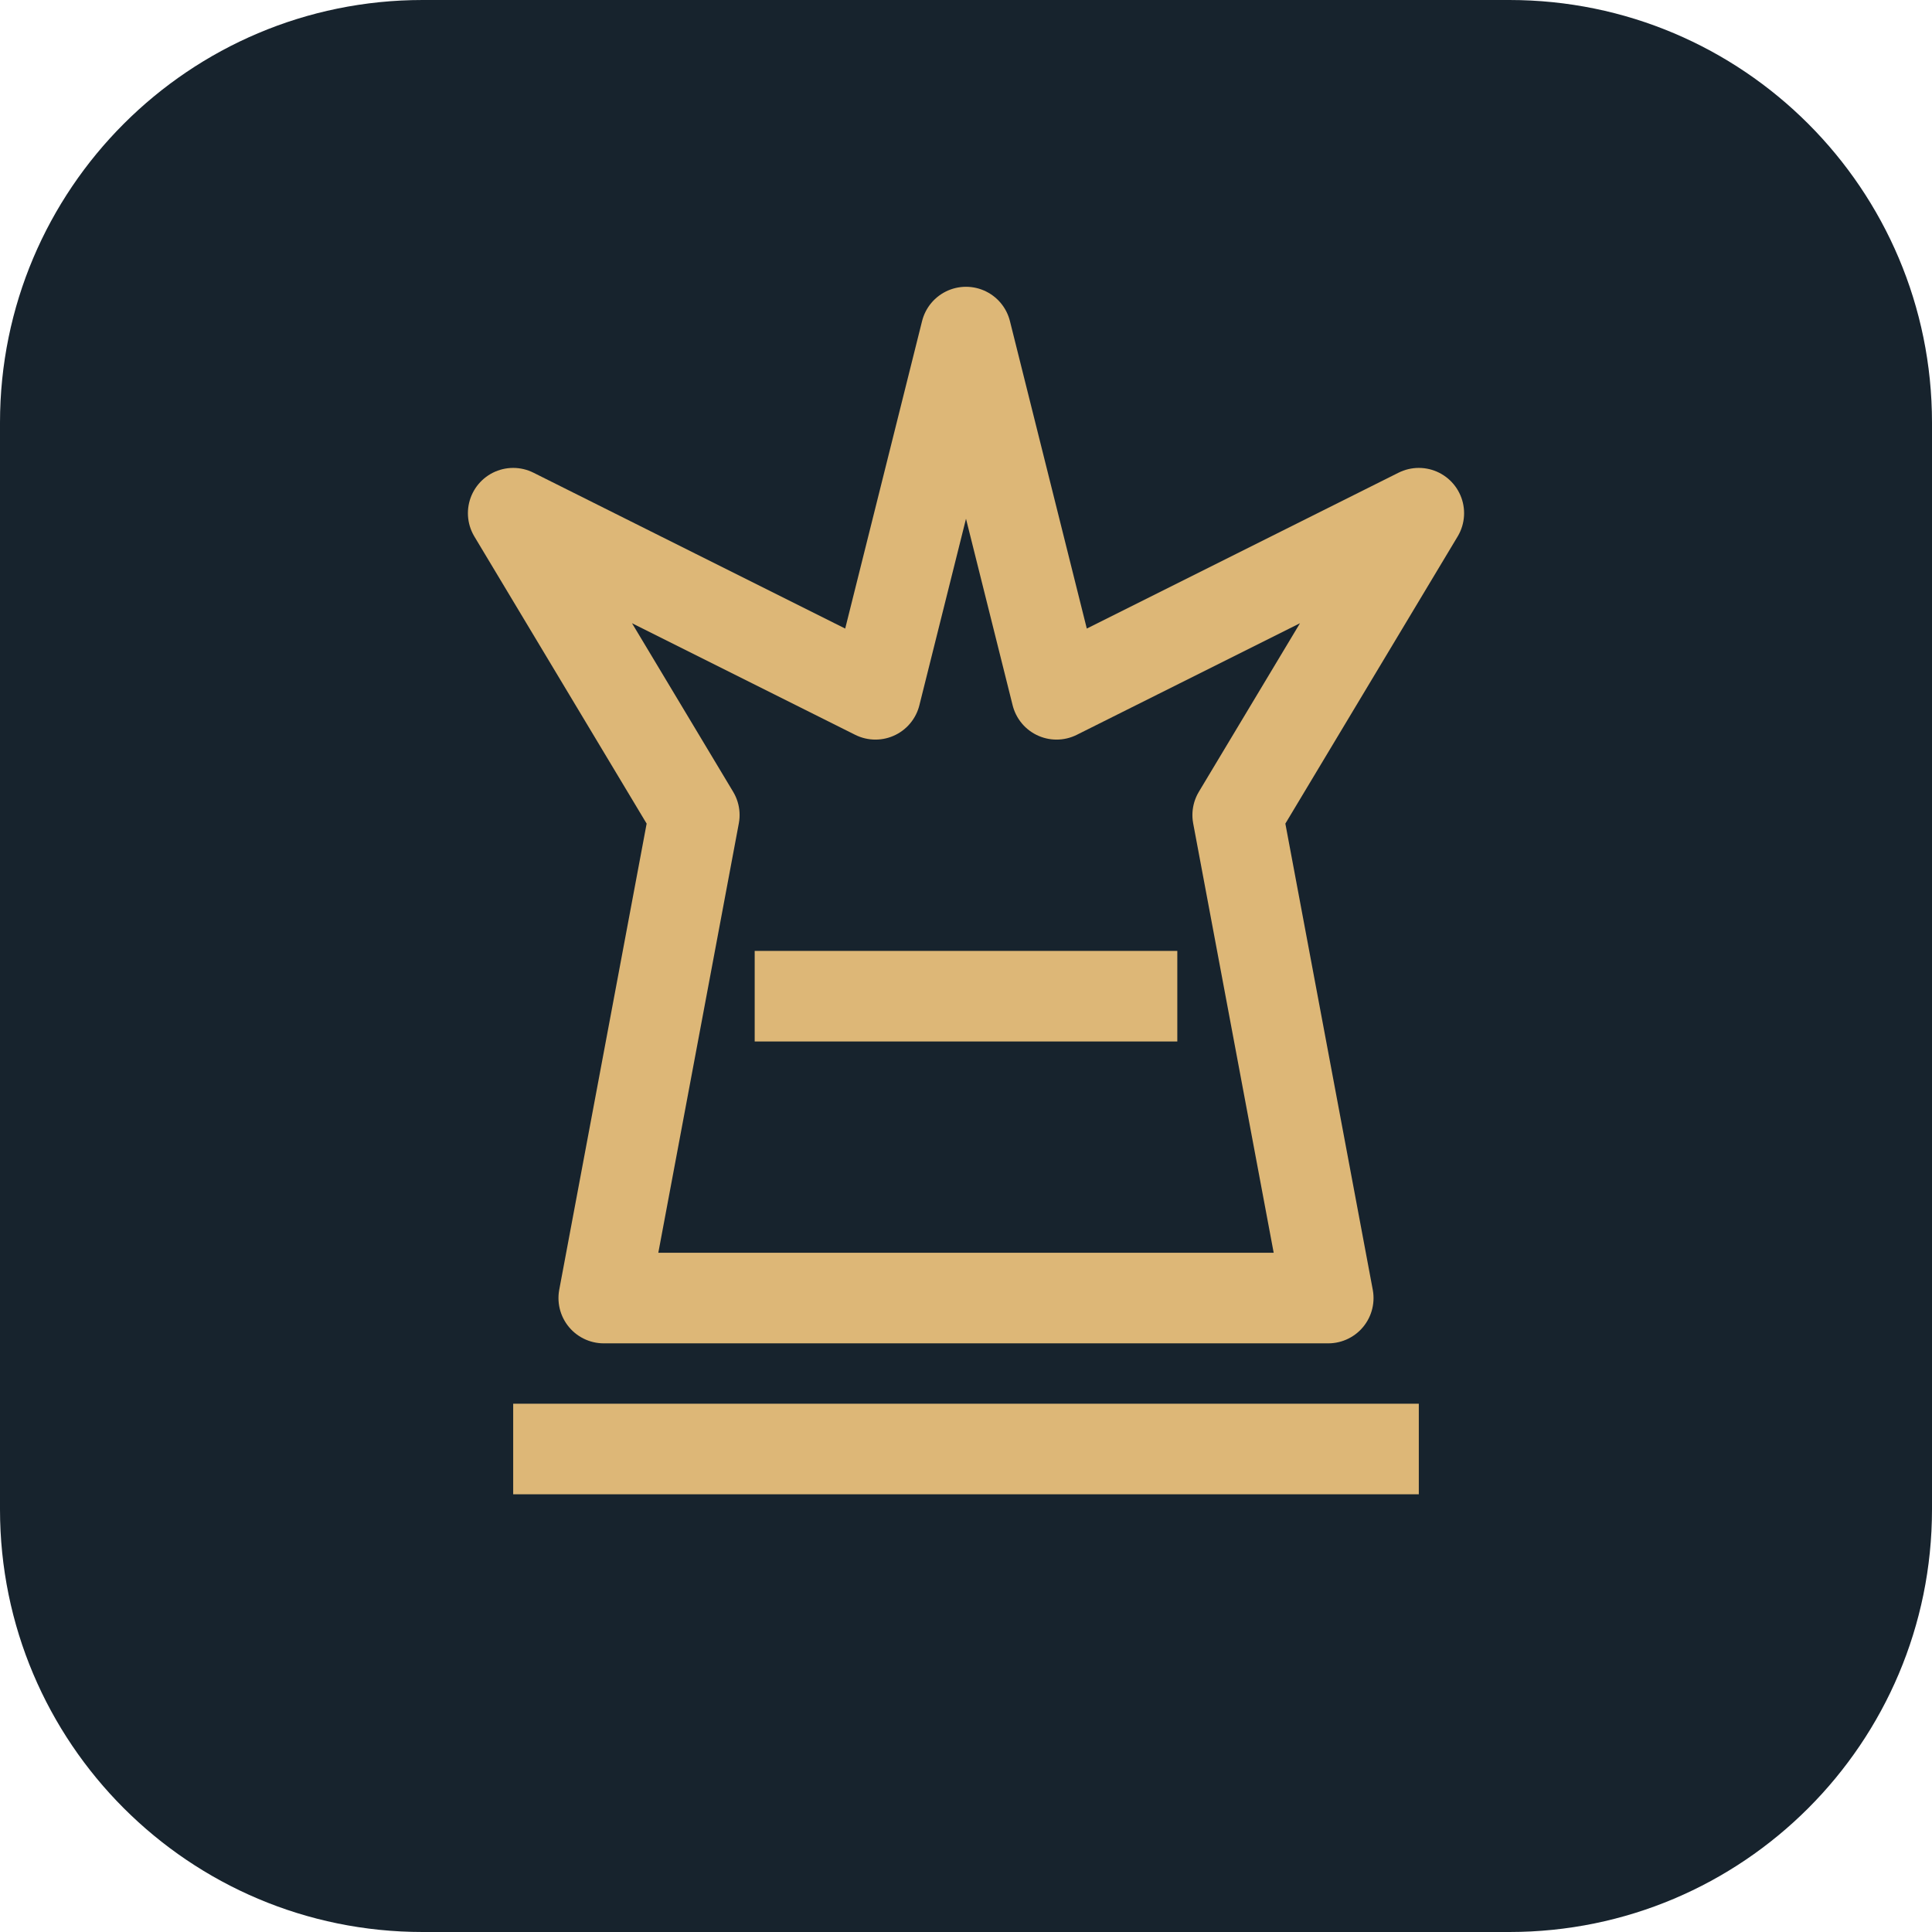
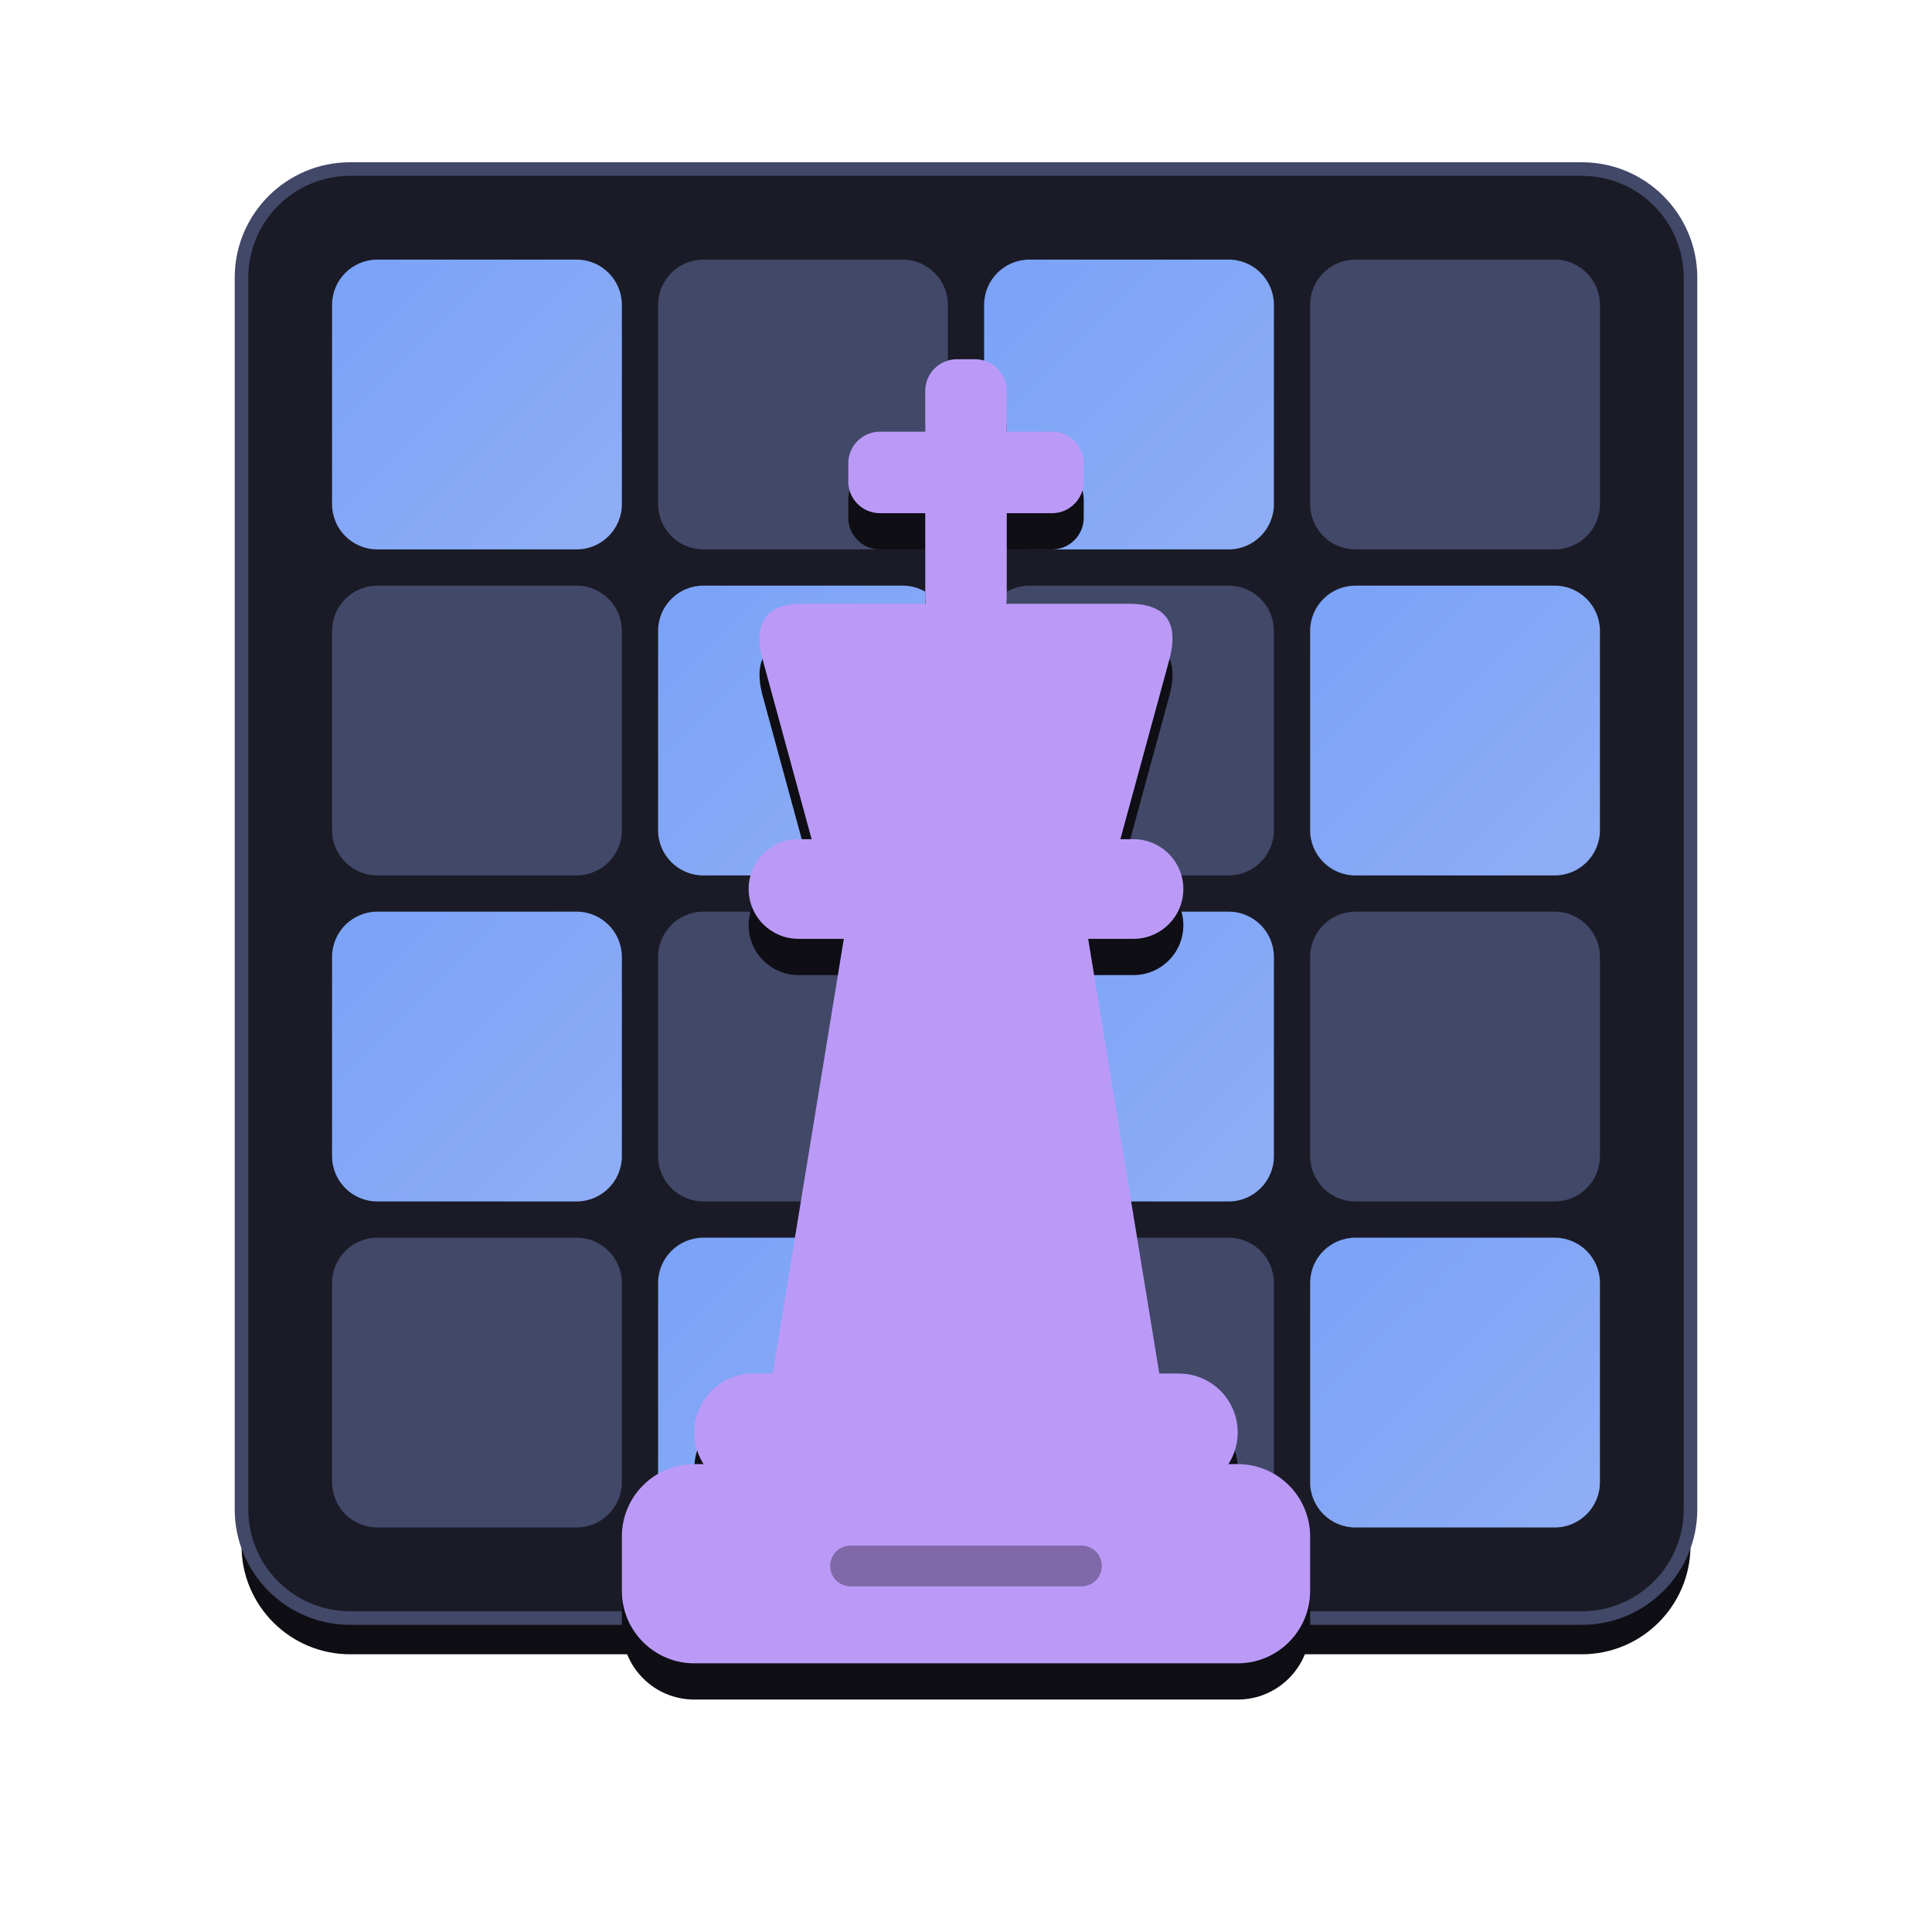
- <svg xmlns="http://www.w3.org/2000/svg" viewBox="0 0 64 64">
-   <rect width="64" height="64" rx="14" fill="#17232d" />
-   <g fill="none" stroke="#ddb777" stroke-width="3" stroke-linejoin="round">
-     <path d="M17 48h30M20 43h24L41 27l6-10-12 6-3-12-3 12-12-6 6 10z" />
-     <path d="M25 33h14" />
+ <svg xmlns="http://www.w3.org/2000/svg" width="512" height="512" viewBox="0 0 512 512">
+   <defs>
+     <linearGradient id="square" x1="0" y1="0" x2="1" y2="1">
+       <stop stop-color="#7aa2f7" />
+       <stop offset="1" stop-color="#8faef6" />
+     </linearGradient>
+   </defs>
+   <g transform="translate(256 256) scale(1.2) translate(-256 -252)">
+     <rect x="96" y="76" width="320" height="320" rx="24" fill="#0e0e14" transform="translate(0 8)" />
+     <rect x="96" y="76" width="320" height="320" rx="24" fill="#1a1b26" stroke="#414868" stroke-width="3" />
+     <g>
+       <rect x="116" y="96" width="64" height="64" rx="10" fill="url(#square)" />
+       <rect x="188" y="96" width="64" height="64" rx="10" fill="#414868" />
+       <rect x="260" y="96" width="64" height="64" rx="10" fill="url(#square)" />
+       <rect x="332" y="96" width="64" height="64" rx="10" fill="#414868" />
+       <rect x="116" y="168" width="64" height="64" rx="10" fill="#414868" />
+       <rect x="188" y="168" width="64" height="64" rx="10" fill="url(#square)" />
+       <rect x="260" y="168" width="64" height="64" rx="10" fill="#414868" />
+       <rect x="332" y="168" width="64" height="64" rx="10" fill="url(#square)" />
+       <rect x="116" y="240" width="64" height="64" rx="10" fill="url(#square)" />
+       <rect x="188" y="240" width="64" height="64" rx="10" fill="#414868" />
+       <rect x="260" y="240" width="64" height="64" rx="10" fill="url(#square)" />
+       <rect x="332" y="240" width="64" height="64" rx="10" fill="#414868" />
+       <rect x="116" y="312" width="64" height="64" rx="10" fill="#414868" />
+       <rect x="188" y="312" width="64" height="64" rx="10" fill="url(#square)" />
+       <rect x="260" y="312" width="64" height="64" rx="10" fill="#414868" />
+       <rect x="332" y="312" width="64" height="64" rx="10" fill="url(#square)" />
+     </g>
+     <g fill="#0e0e14" transform="translate(0 8)">
+       <rect x="247" y="118" width="18" height="60" rx="7" />
+       <rect x="230" y="134" width="52" height="18" rx="7" />
+       <path d="M220 172H292Q304 172 301 184L289 228H223L211 184Q208 172 220 172Z" />
+       <rect x="208" y="224" width="96" height="22" rx="11" />
+       <path d="M230 240H282L300 350H212Z" />
+       <rect x="196" y="342" width="120" height="26" rx="13" />
+       <rect x="180" y="362" width="152" height="44" rx="16" />
+     </g>
+     <g fill="#bb9af7">
+       <rect x="247" y="118" width="18" height="60" rx="7" />
+       <rect x="230" y="134" width="52" height="18" rx="7" />
+       <path d="M220 172H292Q304 172 301 184L289 228H223L211 184Q208 172 220 172Z" />
+       <rect x="208" y="224" width="96" height="22" rx="11" />
+       <path d="M230 240H282L300 350H212Z" />
+       <rect x="196" y="342" width="120" height="26" rx="13" />
+       <rect x="180" y="362" width="152" height="44" rx="16" />
+     </g>
+     <rect x="226" y="380" width="60" height="9" rx="4.5" fill="#0e0e14" opacity=".35" />
  </g>
</svg>
